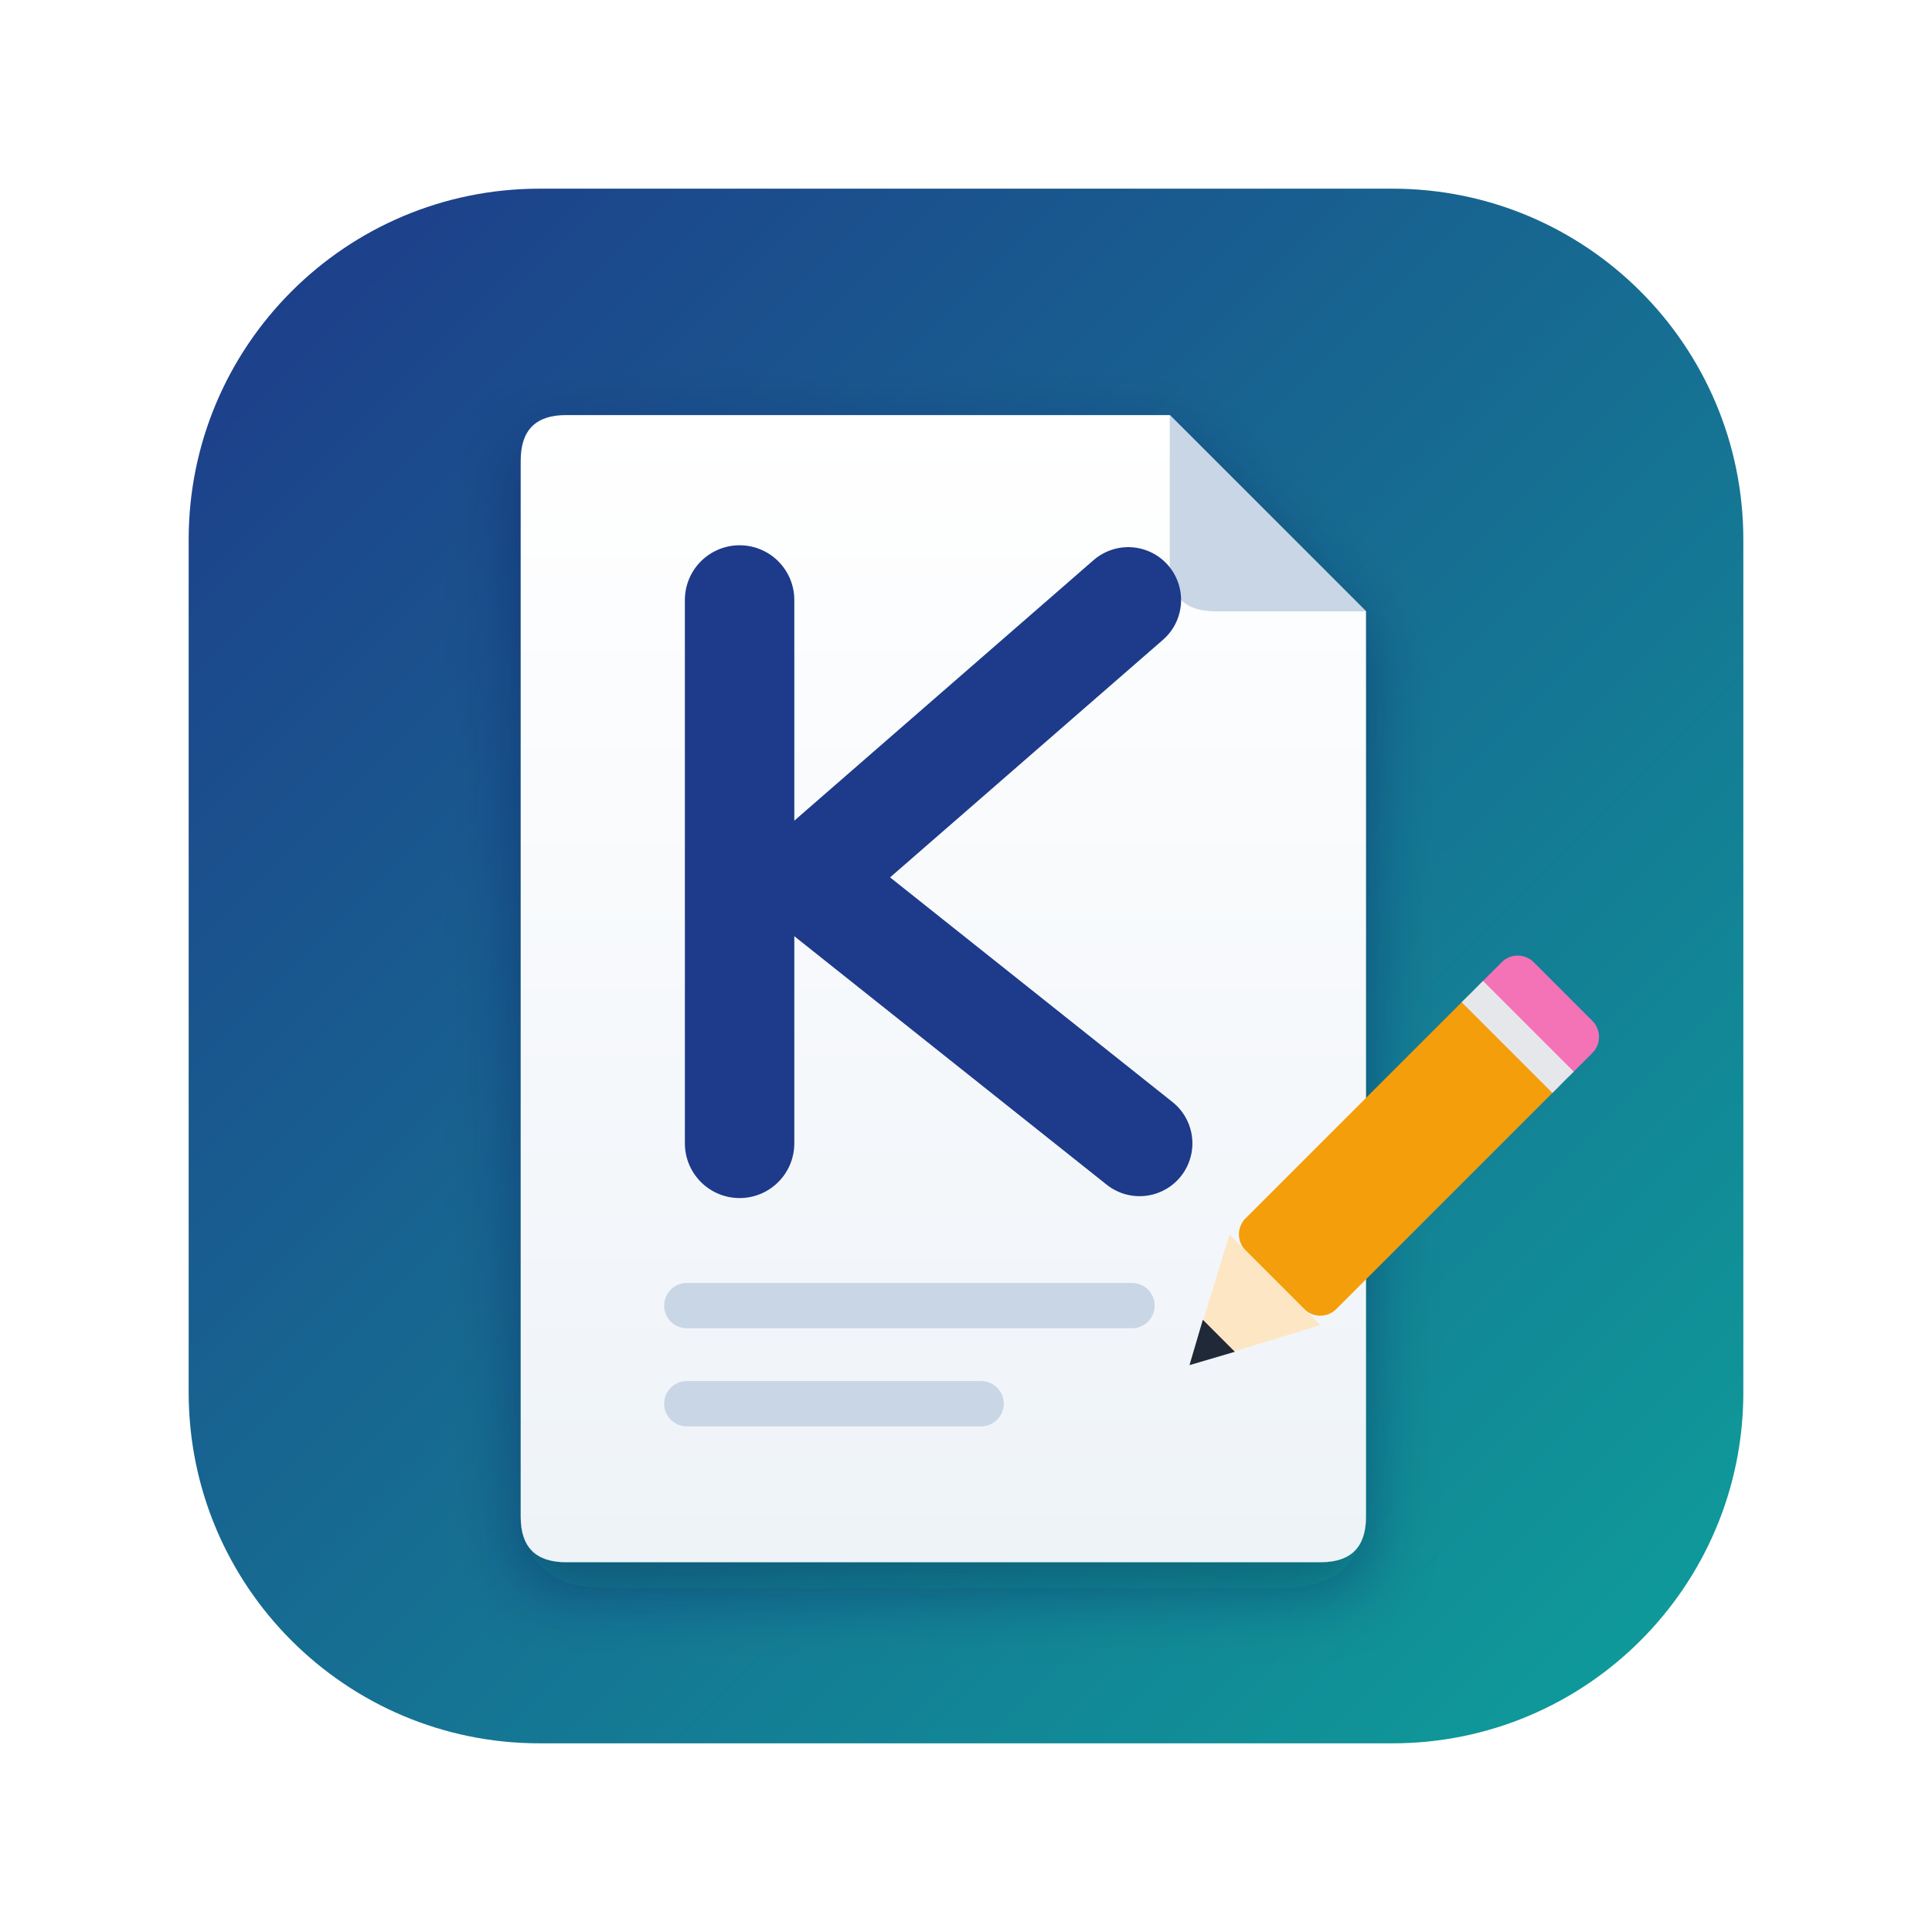
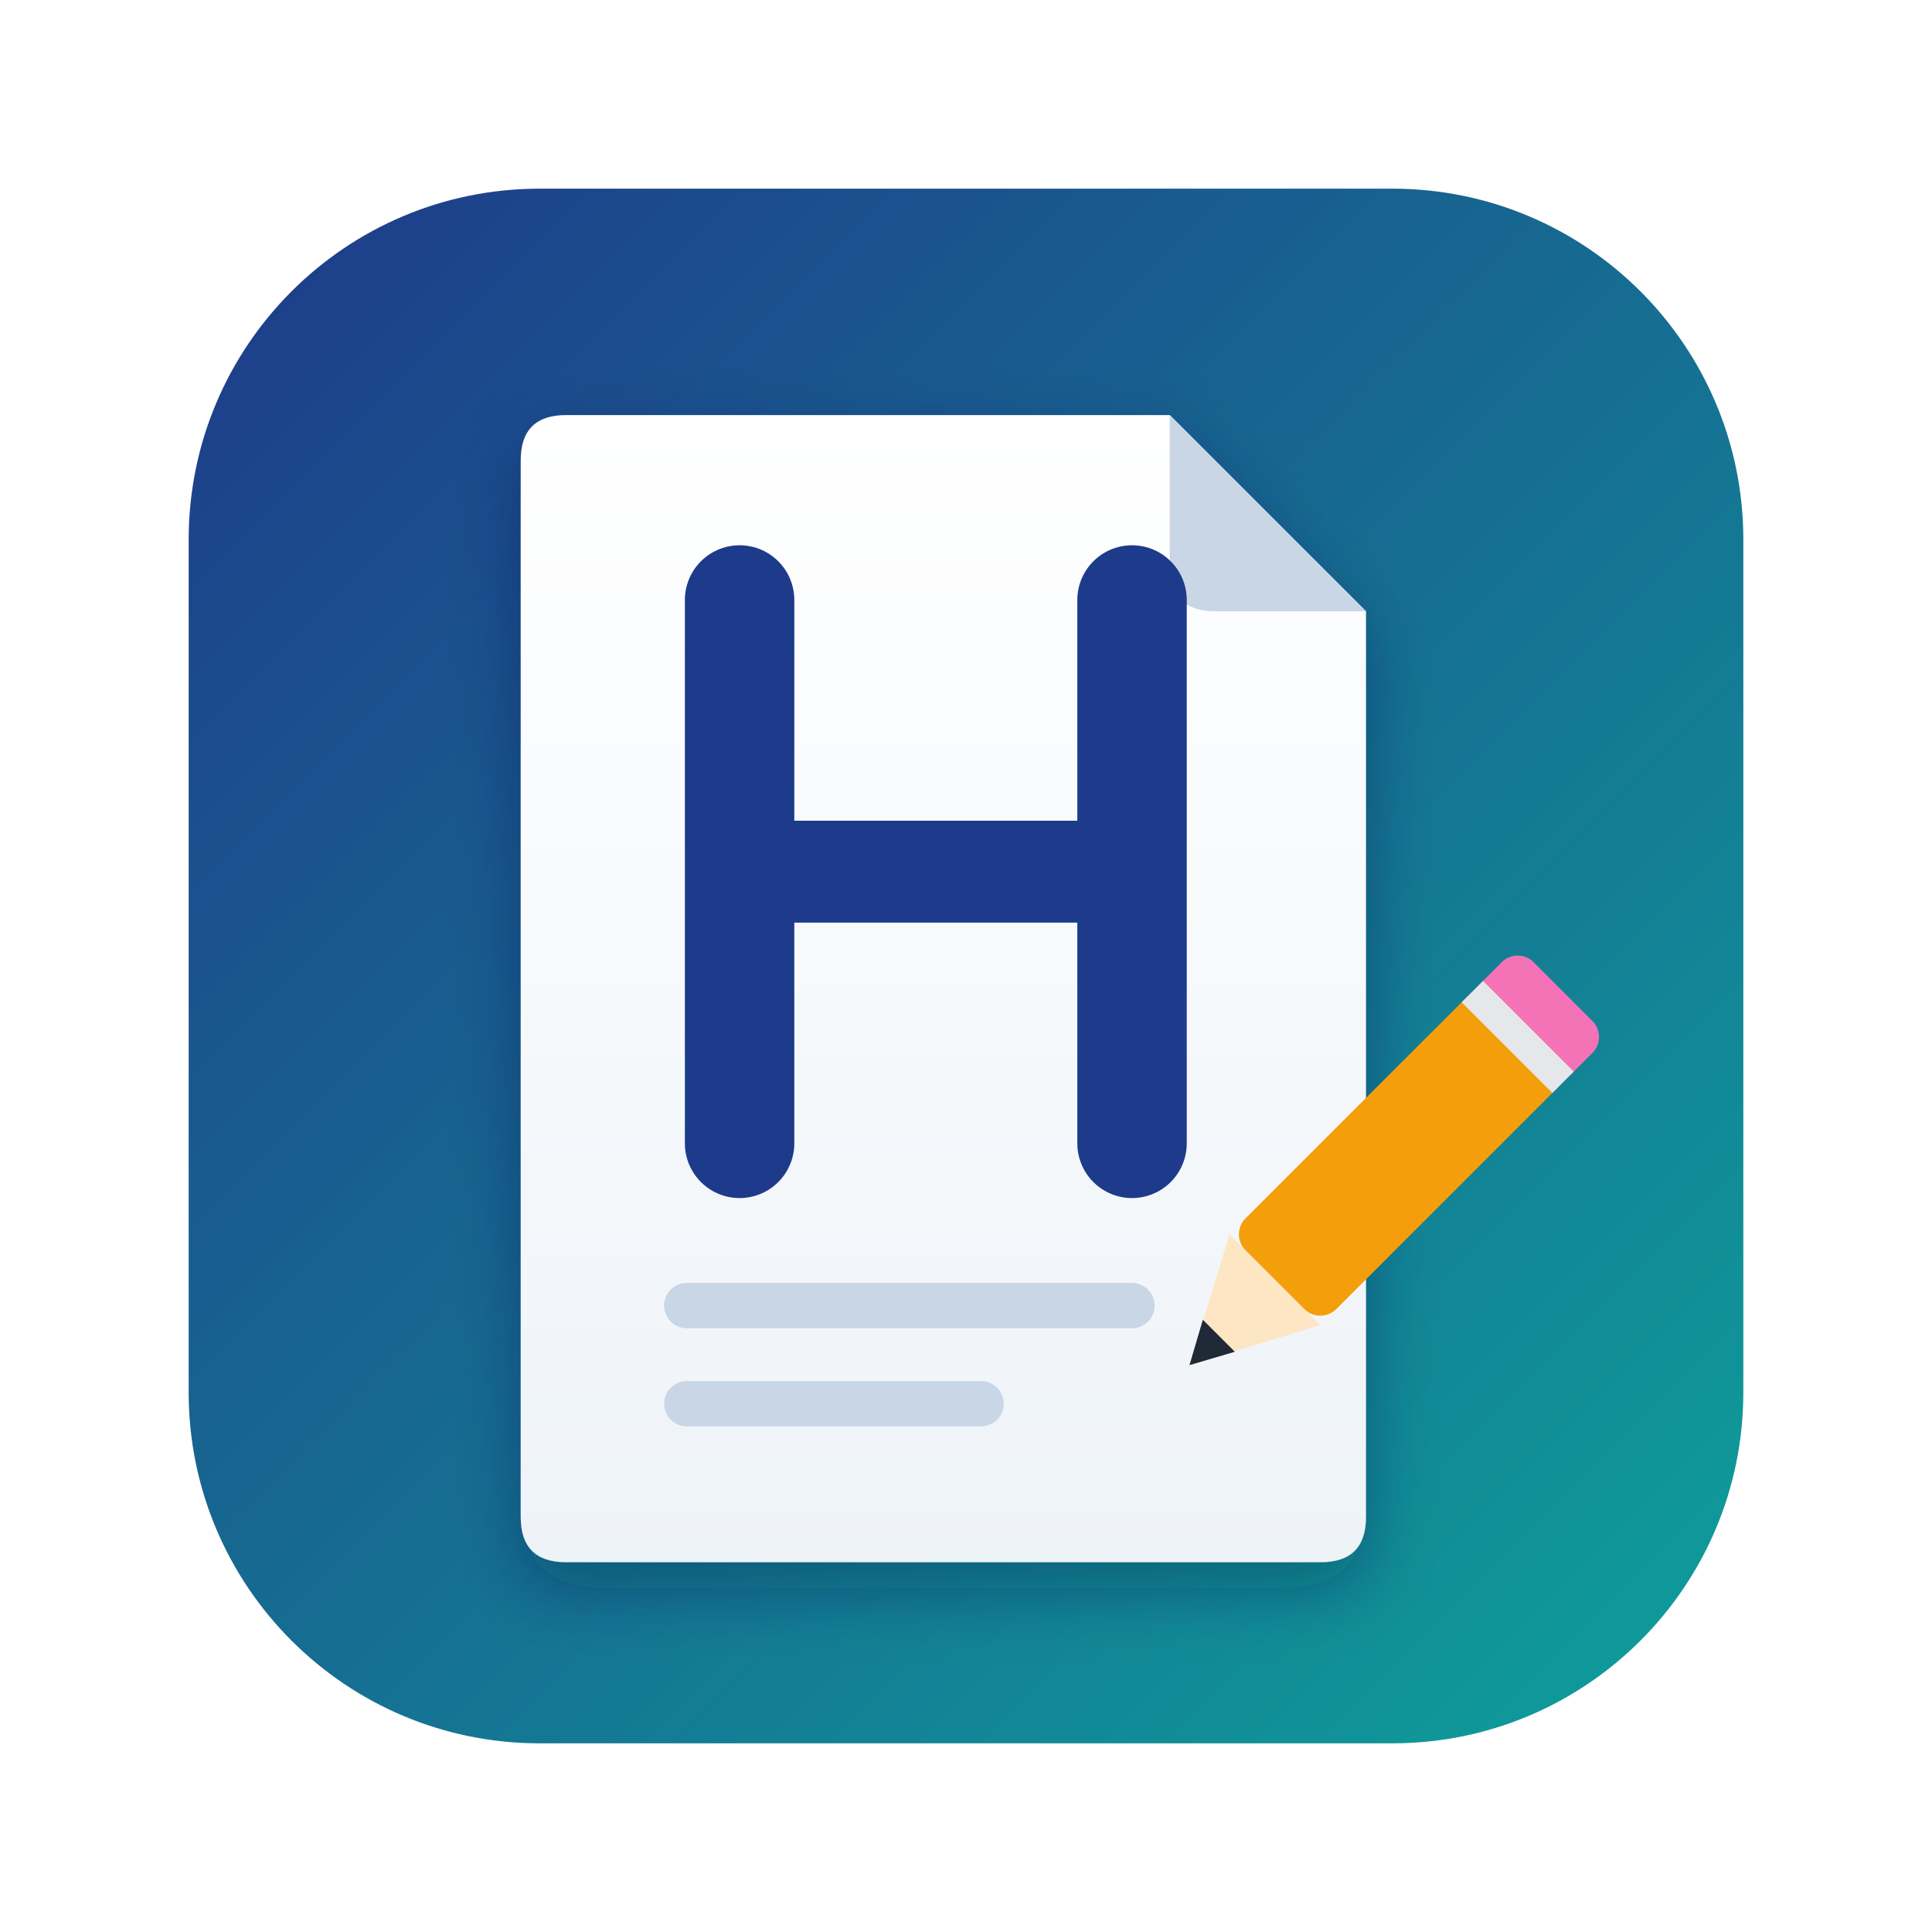
<svg xmlns="http://www.w3.org/2000/svg" width="1024" height="1024" viewBox="0 0 1024 1024">
  <defs>
    <linearGradient id="bg" x1="0" y1="0" x2="1" y2="1">
      <stop offset="0" stop-color="#1E3A8A" />
      <stop offset="1" stop-color="#0E9F9A" />
    </linearGradient>
    <linearGradient id="paper" x1="0" y1="0" x2="0" y2="1">
      <stop offset="0" stop-color="#FFFFFF" />
      <stop offset="1" stop-color="#EEF3F8" />
    </linearGradient>
    <filter id="shadow" x="-20%" y="-20%" width="140%" height="140%">
      <feDropShadow dx="0" dy="14" stdDeviation="18" flood-color="#0B1B3F" flood-opacity="0.35" />
    </filter>
  </defs>
  <rect x="100" y="100" width="824" height="824" rx="186" fill="url(#bg)" />
  <g filter="url(#shadow)">
    <path d="M300 220 H620 L724 324 V804 Q724 828 700 828 H300 Q276 828 276 804 V244 Q276 220 300 220 Z" fill="url(#paper)" />
    <path d="M620 220 V300 Q620 324 644 324 H724 Z" fill="#C9D6E6" />
  </g>
  <g stroke="#1E3A8A" stroke-linecap="round" fill="none">
    <path d="M392 318 V606" stroke-width="58" />
-     <path d="M598 318 L428 466 L604 606" stroke-width="56" stroke-linejoin="round" />
+     <path d="M600 318 V606" stroke-width="58" />
+     <path d="M392 462 H600" stroke-width="54" />
  </g>
  <g fill="#C9D6E6">
    <rect x="352" y="680" width="260" height="24" rx="12" />
    <rect x="352" y="732" width="180" height="24" rx="12" />
  </g>
  <g transform="translate(704 650) rotate(45)">
    <rect x="-34" y="-150" width="68" height="190" rx="12" fill="#F59E0B" />
    <rect x="-34" y="-176" width="68" height="40" rx="12" fill="#F472B6" />
    <rect x="-34" y="-150" width="68" height="16" fill="#E5E7EB" />
    <path d="M-34 40 L34 40 L0 104 Z" fill="#FDE6C4" />
    <path d="M-12 82 L12 82 L0 104 Z" fill="#1F2937" />
  </g>
</svg>
